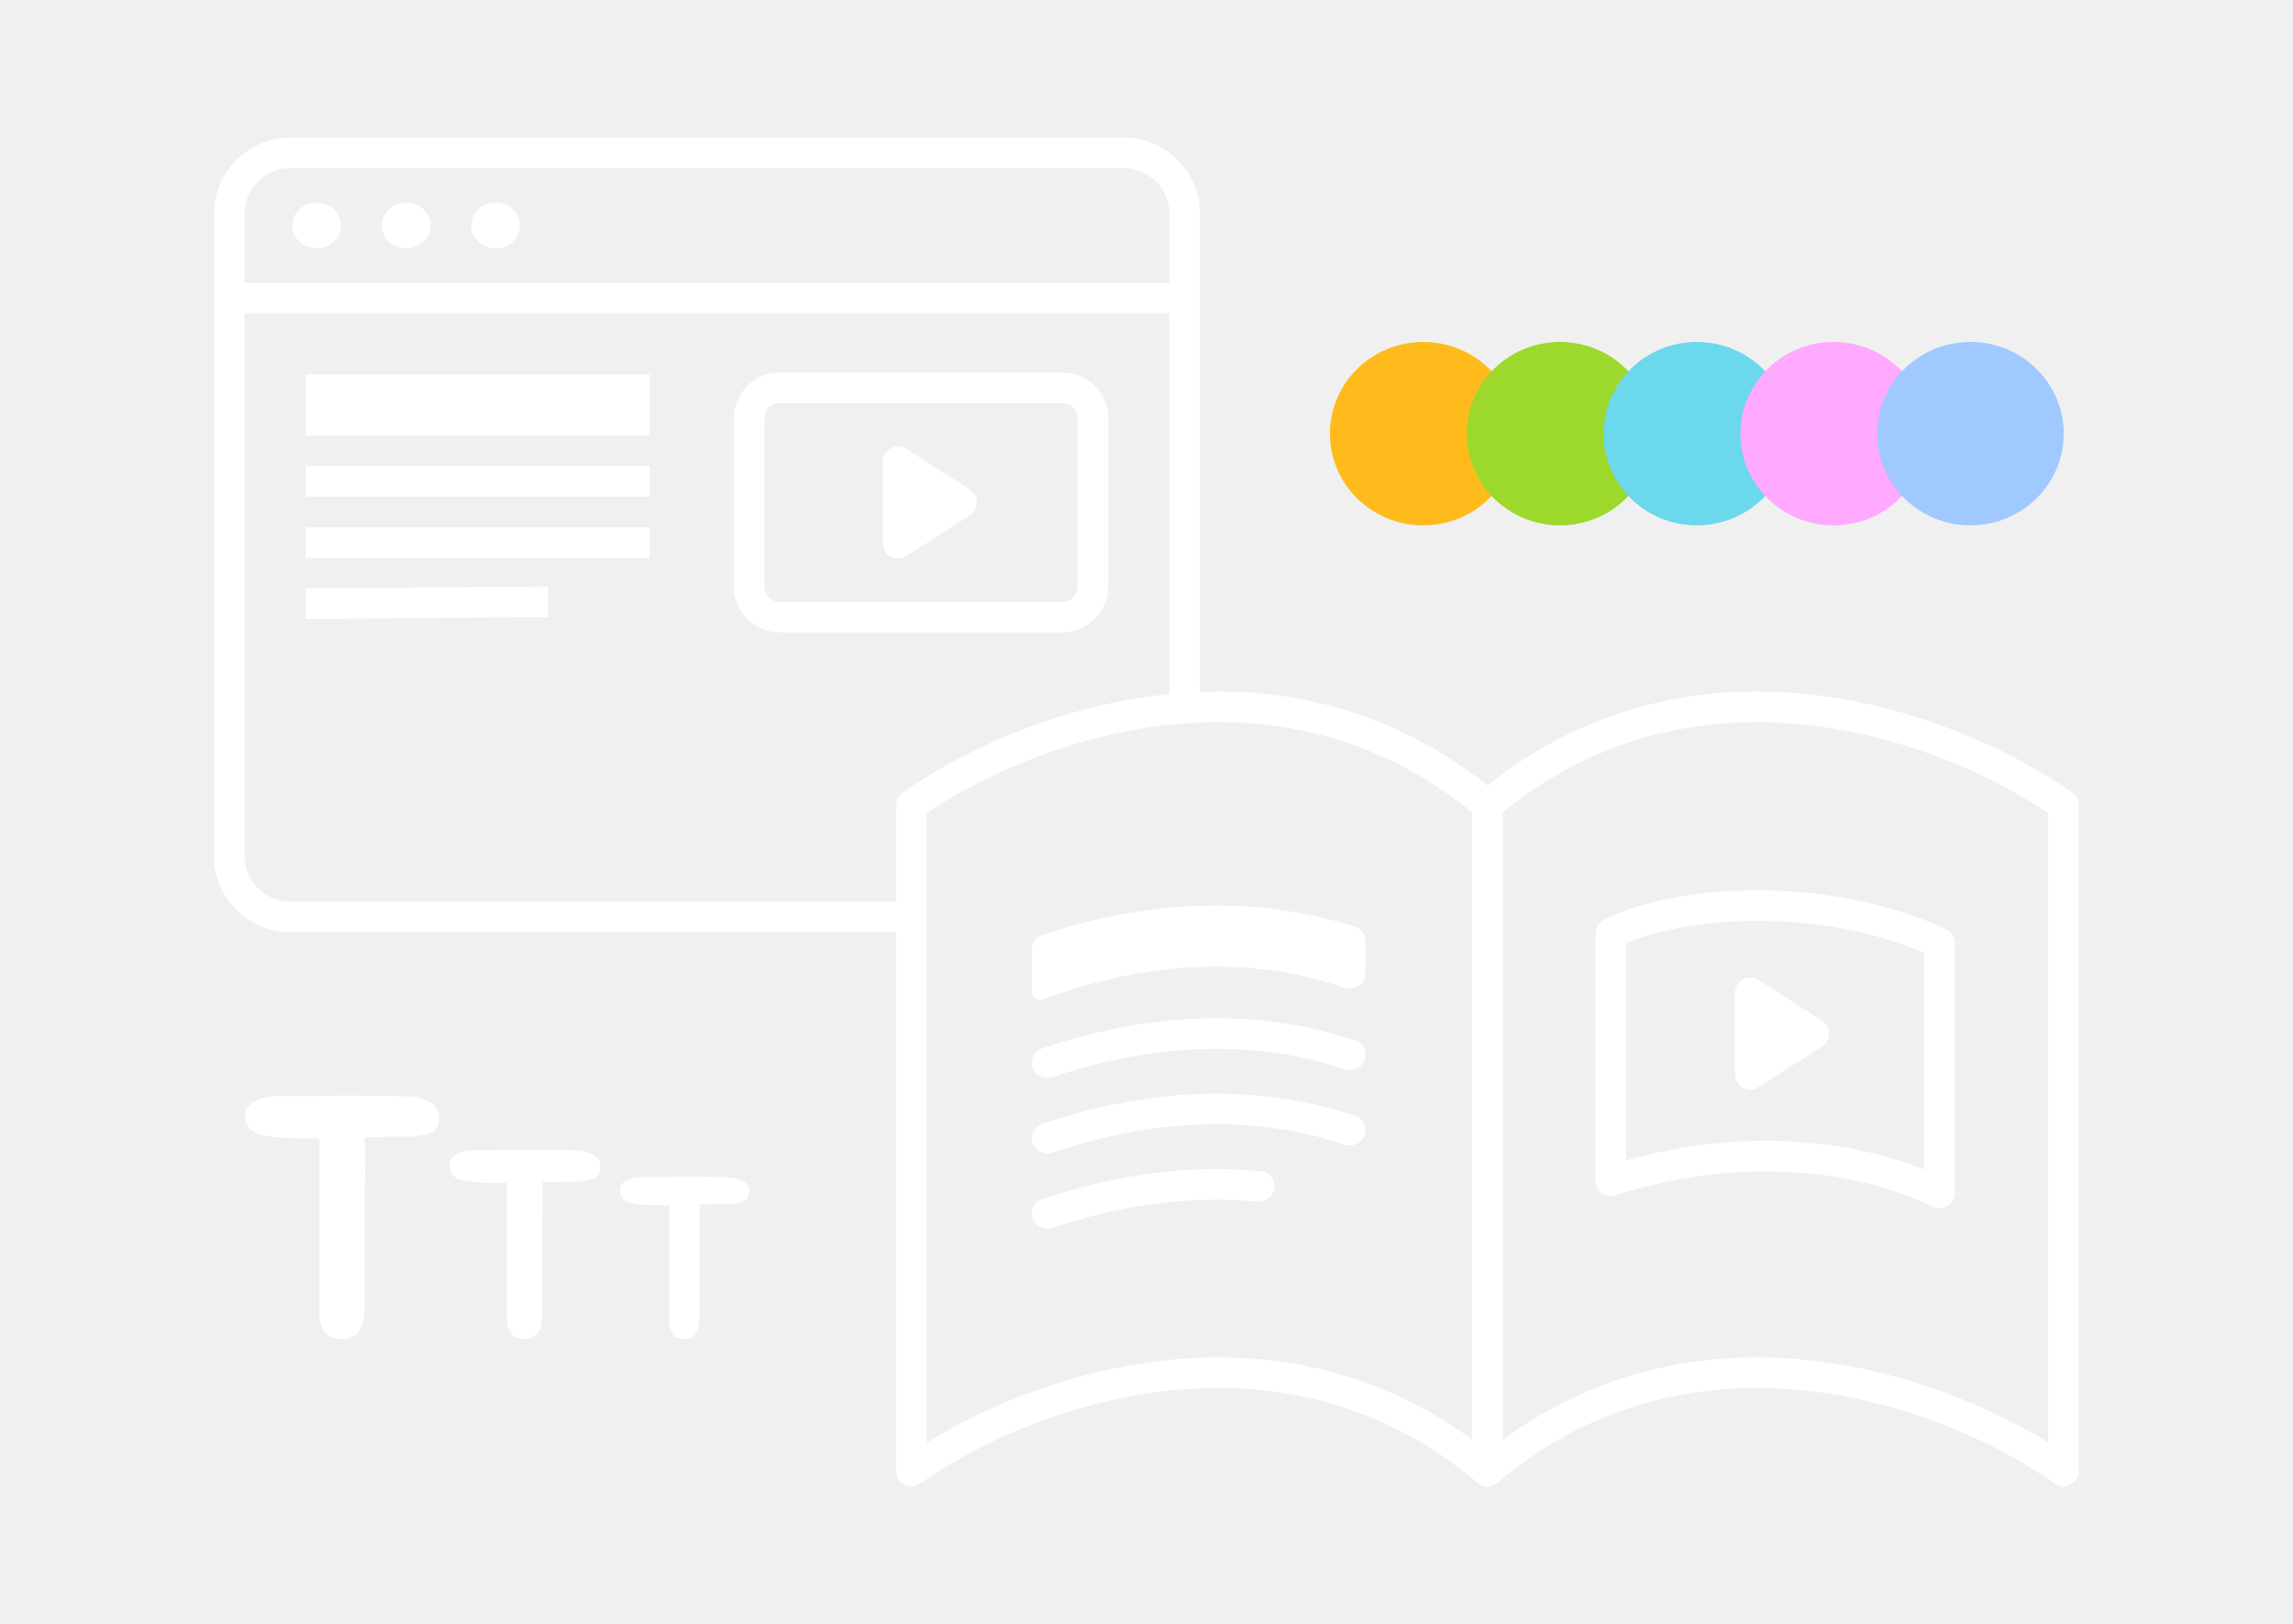
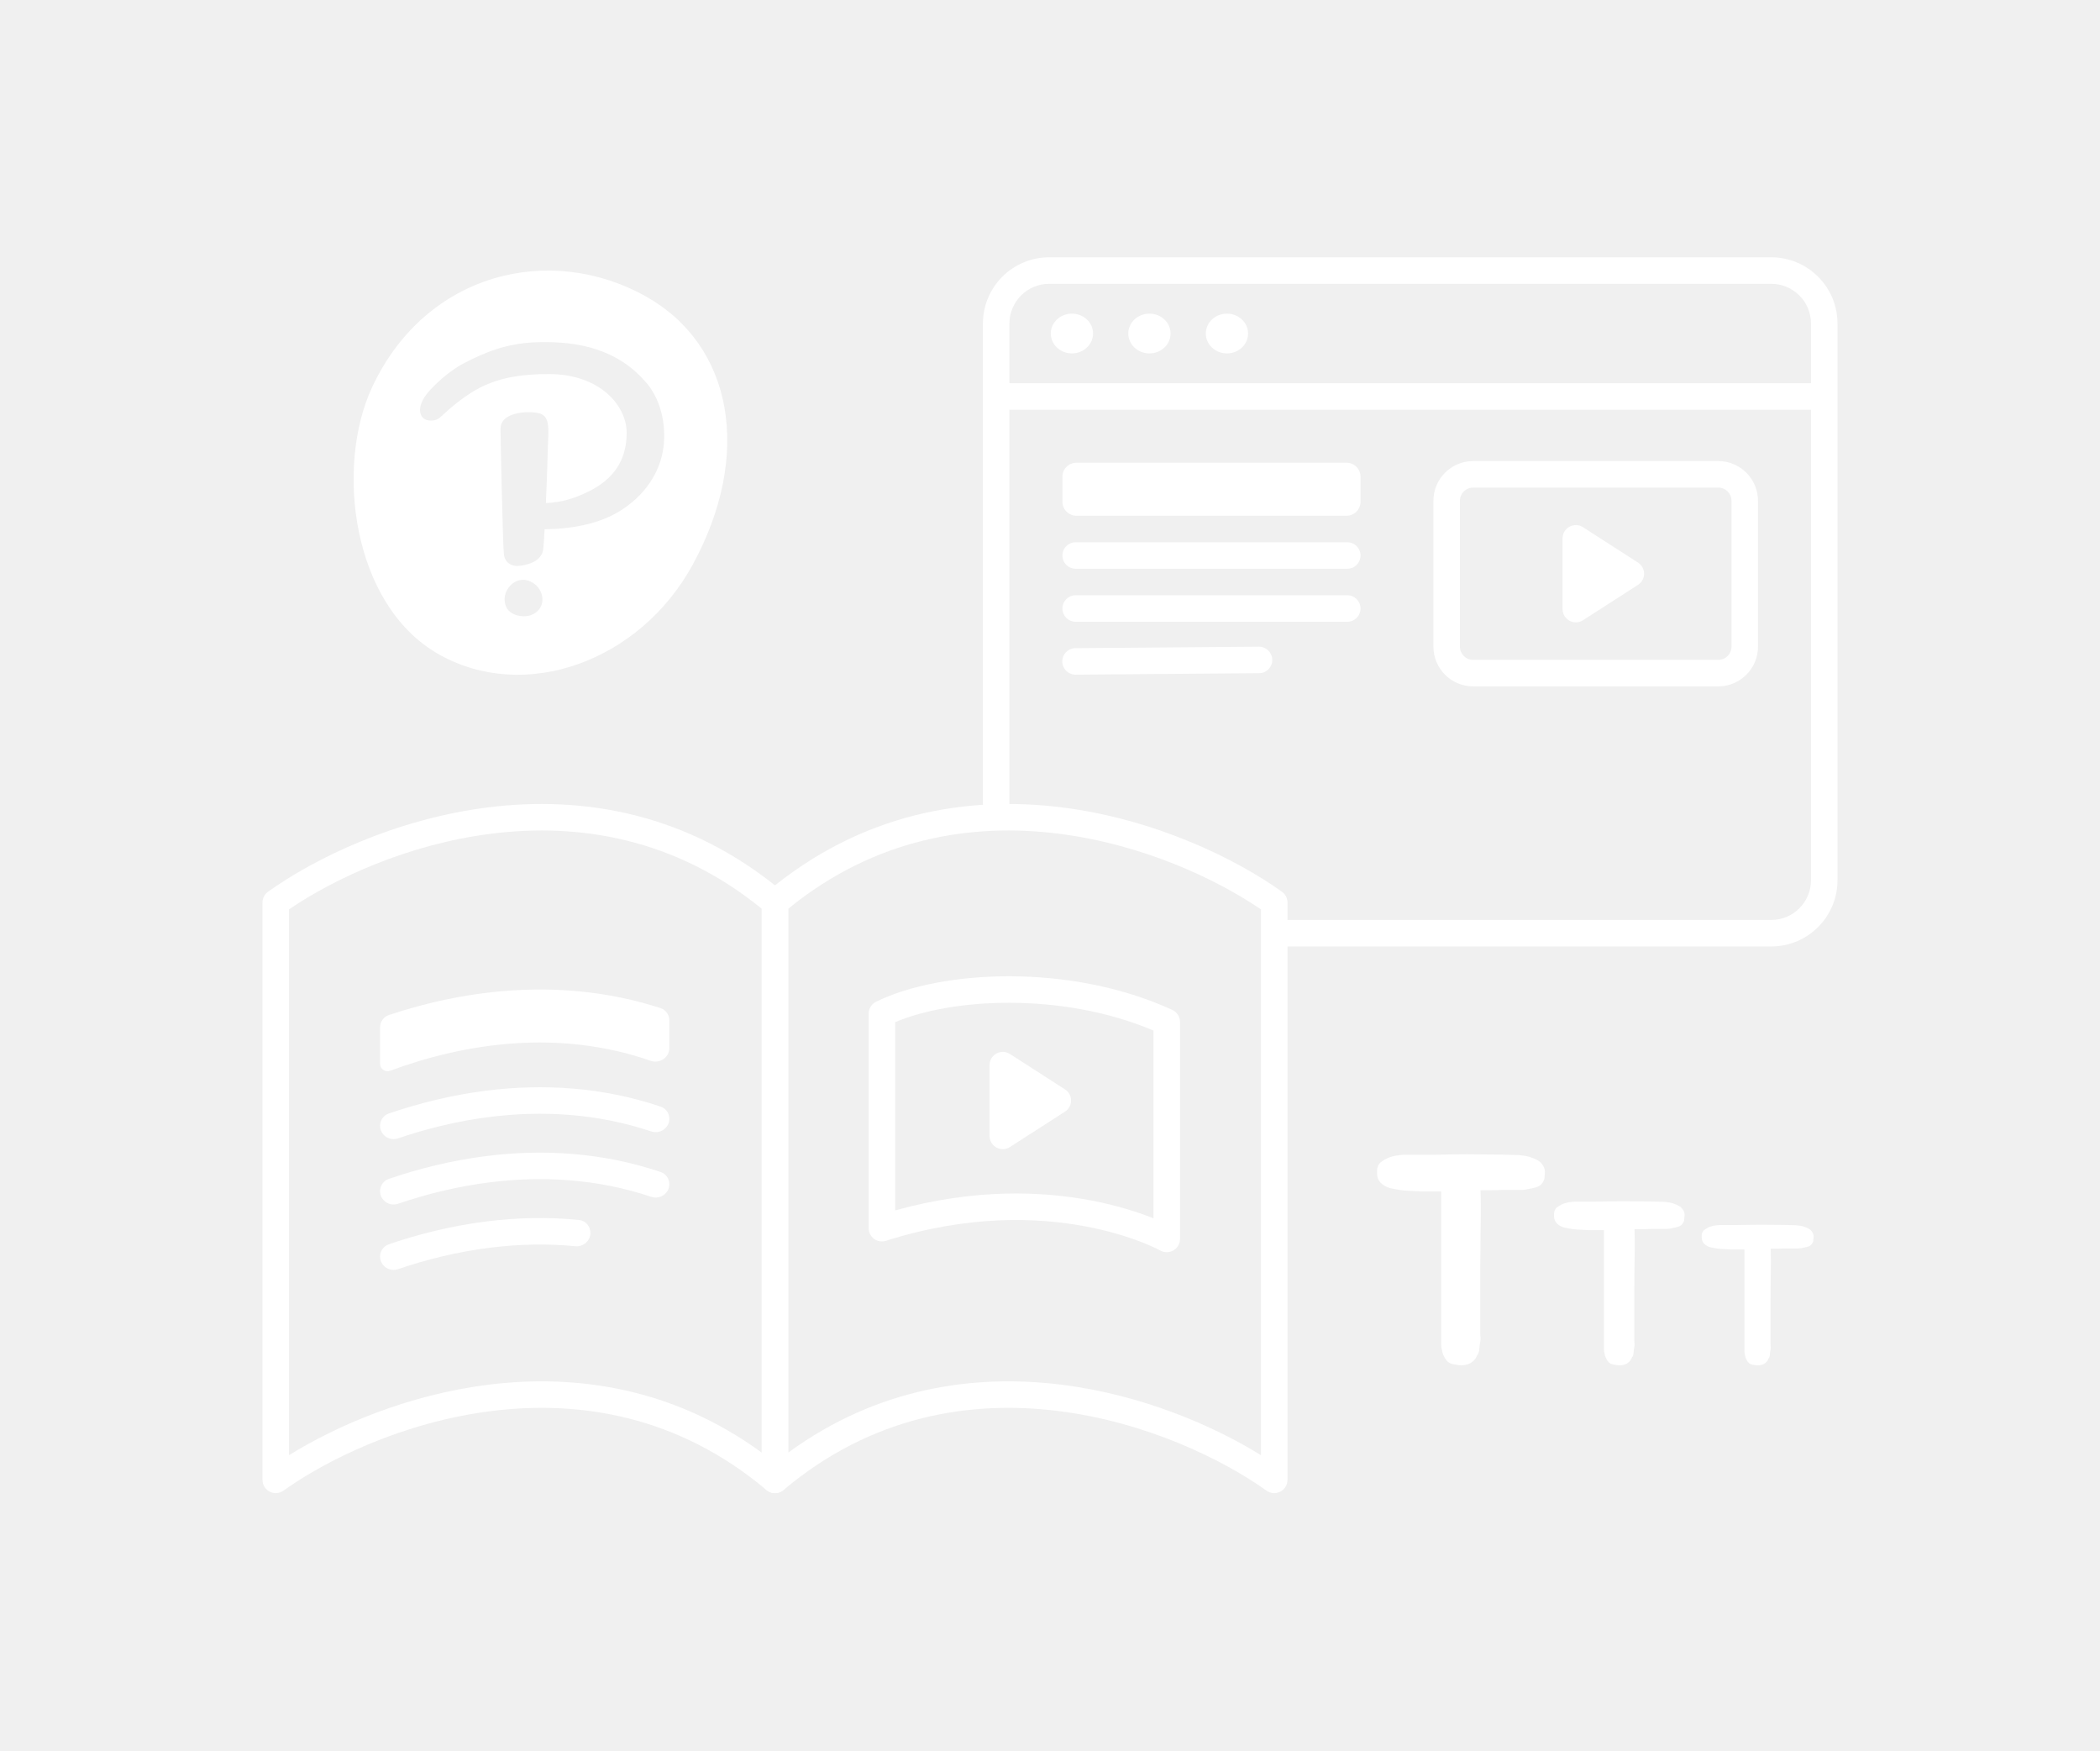
- <svg xmlns="http://www.w3.org/2000/svg" width="1200" height="850" viewBox="0 0 1200 850" fill="none">
-   <path d="M620 372.5V112C620 94.327 605.673 80 588 80H152C134.327 80 120 94.327 120 112V448C120 465.673 134.327 480 152 480H474.5" stroke="white" stroke-width="16" />
-   <line x1="120" y1="156" x2="620" y2="156" stroke="white" stroke-width="16" />
-   <line x1="160" y1="212" x2="340" y2="212" stroke="white" stroke-width="32" />
-   <line x1="160" y1="252" x2="340" y2="252" stroke="white" stroke-width="16" />
-   <line x1="160" y1="284" x2="340" y2="284" stroke="white" stroke-width="16" />
-   <line y1="-8" x2="126.796" y2="-8" transform="matrix(0.999969 -0.00792743 0.0100553 0.999949 160 324)" stroke="white" stroke-width="16" />
-   <ellipse cx="165.738" cy="118" rx="12.764" ry="12" fill="white" />
-   <ellipse cx="212.541" cy="118" rx="12.764" ry="12" fill="white" />
-   <ellipse cx="259.342" cy="118" rx="12.764" ry="12" fill="white" />
-   <path d="M462 284.347V263V241.653C462 235.324 469.002 231.501 474.326 234.924L507.532 256.271C512.431 259.42 512.431 266.58 507.532 269.729L474.326 291.076C469.002 294.499 462 290.676 462 284.347Z" fill="white" />
-   <rect x="392" y="203" width="180" height="120" rx="16" stroke="white" stroke-width="16" />
-   <path d="M778.443 421.476C667.684 328.248 531.331 382.631 476.999 421.476V770.002C531.331 731.157 667.684 676.774 778.443 770.002V421.476Z" stroke="white" stroke-width="16" stroke-linejoin="round" />
-   <path d="M1015 624.563C1015 624.563 945.5 585.563 843 618.063V488.563C879.5 470.563 955 466.063 1015 493.563V624.563Z" stroke="white" stroke-width="16" stroke-linejoin="round" />
-   <path d="M908 562.347V541V519.653C908 513.324 915.002 509.501 920.326 512.924L953.532 534.271C958.431 537.42 958.431 544.58 953.532 547.729L920.326 569.076C915.002 572.499 908 568.676 908 562.347Z" fill="white" />
-   <path d="M1079.89 421.476C1025.55 382.631 889.201 328.248 778.442 421.476M1079.89 421.476C1025.55 382.631 889.201 328.248 778.442 421.476V770.002C889.201 676.774 1025.55 731.157 1079.89 770.002V421.476Z" stroke="white" stroke-width="16" stroke-linejoin="round" />
-   <path d="M550.821 563.857C545.563 565.65 539.988 561.815 539.988 556.259V556.259C539.988 552.926 542.072 549.941 545.225 548.861C563.511 542.596 583.53 537.614 604.576 535C637.85 530.866 673.794 532.652 709.46 544.711C712.589 545.769 714.649 548.736 714.649 552.04V552.04C714.649 557.613 709.01 561.435 703.724 559.666C670.804 548.647 637.576 547.023 606.548 550.878C586.812 553.329 568.008 557.997 550.821 563.857Z" fill="white" />
-   <path d="M550.821 603.333C545.563 605.126 539.988 601.291 539.988 595.735V595.735C539.988 592.402 542.072 589.417 545.225 588.337C563.511 582.072 583.53 577.09 604.576 574.476C637.85 570.342 673.794 572.128 709.46 584.187C712.589 585.245 714.649 588.212 714.649 591.516V591.516C714.649 597.089 709.01 600.911 703.724 599.142C670.804 588.123 637.576 586.499 606.548 590.354C586.812 592.805 568.008 597.473 550.821 603.333Z" fill="white" />
-   <path d="M550.821 642.809C545.563 644.601 539.988 640.766 539.988 635.211V635.211C539.988 631.878 542.072 628.893 545.225 627.812C563.511 621.548 583.53 616.566 604.576 613.951C622.449 611.731 641.093 611.219 660.05 613.089C664.031 613.482 667 616.876 667 620.876V620.876C667 625.708 662.728 629.415 657.918 628.953C640.421 627.272 623.169 627.765 606.548 629.829C586.812 632.281 568.008 636.949 550.821 642.809Z" fill="white" />
-   <path d="M714.649 492.679C714.649 489.285 712.509 486.246 709.28 485.2C650.919 466.306 592.229 473.793 545.344 489.379C542.124 490.449 539.988 493.482 539.988 496.876V518.863C539.988 521.985 543.137 524.126 546.064 523.041V523.041C591.332 506.25 648.039 497.746 703.413 517.038C708.813 518.919 714.649 515.032 714.649 509.314V492.679Z" fill="white" />
-   <ellipse cx="744.814" cy="227" rx="48.814" ry="48" fill="#FFBB1C" />
-   <ellipse cx="816.407" cy="227" rx="48.814" ry="48" fill="#9DD82C" />
-   <ellipse cx="888" cy="227" rx="48.814" ry="48" fill="#6BD8EB" />
-   <ellipse cx="959.593" cy="227" rx="48.814" ry="48" fill="#FFA9FF" />
-   <ellipse cx="1031.19" cy="227" rx="48.814" ry="48" fill="#A0C9FF" />
-   <path d="M390.698 619.759C391.578 620.799 392.018 621.879 392.018 622.999C392.018 623.479 391.978 623.999 391.898 624.559C391.898 625.039 391.858 625.479 391.778 625.879C391.538 626.759 391.018 627.599 390.218 628.399C389.578 628.879 388.698 629.239 387.578 629.479C387.018 629.639 386.458 629.759 385.898 629.839C385.338 629.919 384.738 630.039 384.098 630.199C383.538 630.279 382.978 630.319 382.418 630.319C381.858 630.319 381.258 630.319 380.618 630.319H374.498C373.058 630.399 371.618 630.439 370.178 630.439C368.818 630.439 367.458 630.439 366.098 630.439C366.178 632.919 366.218 635.599 366.218 638.479C366.218 641.279 366.178 644.559 366.098 648.319C366.098 652.079 366.058 656.439 365.978 661.399C365.978 666.359 365.978 672.119 365.978 678.679V687.799C365.978 688.599 366.018 689.2 366.098 689.6C366.098 689.92 366.098 690.239 366.098 690.559C366.098 690.799 366.058 691.12 365.978 691.52C365.818 692.24 365.698 693.079 365.618 694.039C365.618 694.439 365.578 694.84 365.498 695.24C365.418 695.56 365.298 695.92 365.138 696.32C364.818 696.64 364.658 696.879 364.658 697.039L364.298 697.759C363.898 698.559 363.138 699.319 362.018 700.039C360.258 700.919 358.298 701.119 356.138 700.639C354.778 700.479 353.738 700.119 353.018 699.559C352.298 698.839 351.778 698.119 351.458 697.399C350.978 696.519 350.698 695.68 350.618 694.88C350.378 694.16 350.258 693.4 350.258 692.6V630.919C349.778 630.919 348.778 630.919 347.258 630.919C345.738 630.919 344.098 630.919 342.338 630.919C340.658 630.839 339.058 630.759 337.538 630.679C336.018 630.599 334.978 630.519 334.418 630.439C333.938 630.359 333.178 630.239 332.138 630.079C331.178 629.919 330.378 629.759 329.738 629.599C328.058 629.119 326.738 628.359 325.778 627.319C324.898 626.279 324.458 625.119 324.458 623.839C324.458 623.359 324.458 622.879 324.458 622.399C324.458 621.919 324.538 621.479 324.698 621.079C324.938 620.119 325.578 619.319 326.618 618.679C326.938 618.439 327.418 618.159 328.058 617.839C328.778 617.439 329.458 617.159 330.098 616.999C331.058 616.679 332.258 616.439 333.698 616.279C334.338 616.199 334.978 616.159 335.618 616.159C336.258 616.159 336.938 616.159 337.658 616.159C340.458 616.159 343.098 616.159 345.578 616.159C348.138 616.159 350.818 616.119 353.618 616.039C358.258 615.959 362.858 615.959 367.418 616.039C372.058 616.039 376.658 616.119 381.218 616.279C382.258 616.359 383.258 616.479 384.218 616.639C385.178 616.799 386.138 617.079 387.098 617.479C387.818 617.719 388.498 618.039 389.138 618.439C389.778 618.759 390.298 619.199 390.698 619.759Z" fill="white" />
-   <path d="M312.577 606.22C313.604 607.433 314.117 608.693 314.117 610C314.117 610.56 314.07 611.166 313.977 611.82C313.977 612.38 313.93 612.893 313.837 613.36C313.557 614.386 312.95 615.366 312.017 616.3C311.27 616.86 310.244 617.28 308.937 617.56C308.284 617.746 307.63 617.886 306.977 617.98C306.324 618.073 305.624 618.213 304.877 618.4C304.224 618.493 303.57 618.54 302.917 618.54C302.264 618.54 301.564 618.54 300.817 618.54H293.677C291.997 618.633 290.317 618.68 288.637 618.68C287.05 618.68 285.464 618.68 283.877 618.68C283.97 621.573 284.017 624.7 284.017 628.06C284.017 631.326 283.97 635.153 283.877 639.54C283.877 643.926 283.83 649.013 283.737 654.8C283.737 660.586 283.737 667.306 283.737 674.96V685.6C283.737 686.533 283.784 687.233 283.877 687.7C283.877 688.073 283.877 688.446 283.877 688.82C283.877 689.1 283.83 689.473 283.737 689.94C283.55 690.78 283.41 691.76 283.317 692.88C283.317 693.346 283.27 693.813 283.177 694.28C283.084 694.653 282.944 695.073 282.757 695.54C282.384 695.913 282.197 696.193 282.197 696.38L281.777 697.22C281.31 698.153 280.424 699.04 279.117 699.88C277.064 700.906 274.777 701.14 272.257 700.58C270.67 700.393 269.457 699.973 268.617 699.32C267.777 698.48 267.17 697.64 266.797 696.8C266.237 695.773 265.91 694.793 265.817 693.86C265.537 693.02 265.397 692.133 265.397 691.2V619.24C264.837 619.24 263.67 619.24 261.897 619.24C260.124 619.24 258.21 619.24 256.157 619.24C254.197 619.146 252.33 619.053 250.557 618.96C248.784 618.866 247.57 618.773 246.917 618.68C246.357 618.586 245.47 618.446 244.257 618.26C243.137 618.073 242.204 617.886 241.457 617.7C239.497 617.14 237.957 616.253 236.837 615.04C235.81 613.826 235.297 612.473 235.297 610.98C235.297 610.42 235.297 609.86 235.297 609.3C235.297 608.74 235.39 608.226 235.577 607.76C235.857 606.64 236.604 605.706 237.817 604.96C238.19 604.68 238.75 604.353 239.497 603.98C240.337 603.513 241.13 603.186 241.877 603C242.997 602.626 244.397 602.346 246.077 602.16C246.824 602.066 247.57 602.02 248.317 602.02C249.064 602.02 249.857 602.02 250.697 602.02C253.964 602.02 257.044 602.02 259.937 602.02C262.924 602.02 266.05 601.973 269.317 601.88C274.73 601.786 280.097 601.786 285.417 601.88C290.83 601.88 296.197 601.973 301.517 602.16C302.73 602.253 303.897 602.393 305.017 602.58C306.137 602.766 307.257 603.093 308.377 603.56C309.217 603.84 310.01 604.213 310.757 604.68C311.504 605.053 312.11 605.566 312.577 606.22Z" fill="white" />
-   <path d="M227.793 579.14C229.113 580.7 229.773 582.32 229.773 584C229.773 584.72 229.713 585.5 229.593 586.34C229.593 587.06 229.533 587.72 229.413 588.32C229.053 589.64 228.273 590.9 227.073 592.1C226.113 592.82 224.793 593.36 223.113 593.72C222.273 593.96 221.433 594.14 220.593 594.26C219.753 594.38 218.853 594.56 217.893 594.8C217.053 594.92 216.213 594.98 215.373 594.98C214.533 594.98 213.633 594.98 212.673 594.98H203.493C201.333 595.1 199.173 595.16 197.013 595.16C194.973 595.16 192.933 595.16 190.893 595.16C191.013 598.88 191.073 602.9 191.073 607.22C191.073 611.42 191.013 616.34 190.893 621.98C190.893 627.62 190.833 634.16 190.713 641.6C190.713 649.04 190.713 657.68 190.713 667.52V681.2C190.713 682.4 190.773 683.3 190.893 683.9C190.893 684.38 190.893 684.86 190.893 685.34C190.893 685.7 190.833 686.18 190.713 686.78C190.473 687.86 190.293 689.12 190.173 690.56C190.173 691.16 190.113 691.76 189.993 692.36C189.873 692.84 189.693 693.38 189.453 693.98C188.973 694.46 188.733 694.82 188.733 695.06L188.193 696.14C187.593 697.34 186.453 698.48 184.773 699.56C182.133 700.88 179.193 701.18 175.953 700.46C173.913 700.22 172.353 699.68 171.273 698.84C170.193 697.76 169.413 696.68 168.933 695.6C168.213 694.28 167.793 693.02 167.673 691.82C167.313 690.74 167.133 689.6 167.133 688.4V595.88C166.413 595.88 164.913 595.88 162.633 595.88C160.353 595.88 157.893 595.88 155.253 595.88C152.733 595.76 150.333 595.64 148.053 595.52C145.773 595.4 144.213 595.28 143.373 595.16C142.653 595.04 141.513 594.86 139.953 594.62C138.513 594.38 137.313 594.14 136.353 593.9C133.833 593.18 131.853 592.04 130.413 590.48C129.093 588.92 128.433 587.18 128.433 585.26C128.433 584.54 128.433 583.82 128.433 583.1C128.433 582.38 128.553 581.72 128.793 581.12C129.153 579.68 130.113 578.48 131.673 577.52C132.153 577.16 132.873 576.74 133.833 576.26C134.913 575.66 135.933 575.24 136.893 575C138.333 574.52 140.133 574.16 142.293 573.92C143.253 573.8 144.213 573.74 145.173 573.74C146.133 573.74 147.153 573.74 148.233 573.74C152.433 573.74 156.393 573.74 160.113 573.74C163.953 573.74 167.973 573.68 172.173 573.56C179.133 573.44 186.033 573.44 192.873 573.56C199.833 573.56 206.733 573.68 213.573 573.92C215.133 574.04 216.633 574.22 218.073 574.46C219.513 574.7 220.953 575.12 222.393 575.72C223.473 576.08 224.493 576.56 225.453 577.16C226.413 577.64 227.193 578.3 227.793 579.14Z" fill="white" />
+ <svg xmlns="http://www.w3.org/2000/svg" width="1200" height="1000" viewBox="0 0 1200 1000" fill="none">
+   <path d="M599.527 147.002C578.62 147.002 561.672 163.95 561.672 184.857V467.35C566.75 467.015 571.801 466.863 576.814 466.877V184.857C576.814 172.313 586.983 162.144 599.527 162.144H1012.15C1024.69 162.144 1034.86 172.313 1034.86 184.857V502.838C1034.86 515.382 1024.69 525.551 1012.15 525.551H728.128V540.693H1012.15C1033.05 540.693 1050 523.745 1050 502.838V184.857C1050 163.95 1033.05 147.002 1012.15 147.002H599.527Z" fill="white" />
+   <path fill-rule="evenodd" clip-rule="evenodd" d="M1042.43 234.068H569.243V218.926H1042.43V234.068Z" fill="white" />
+   <path fill-rule="evenodd" clip-rule="evenodd" d="M777.445 286.635C777.445 291.054 773.863 294.635 769.445 294.635L615.098 294.635C610.679 294.635 607.098 291.054 607.098 286.635L607.098 272.352C607.098 267.933 610.679 264.352 615.098 264.352L769.445 264.352C773.863 264.352 777.445 267.933 777.445 272.352L777.445 286.635Z" fill="white" />
+   <path fill-rule="evenodd" clip-rule="evenodd" d="M777.445 317.348C777.445 321.53 774.055 324.919 769.874 324.919L614.669 324.919C610.487 324.919 607.098 321.53 607.098 317.348V317.348C607.098 313.167 610.487 309.777 614.669 309.777L769.874 309.777C774.055 309.777 777.445 313.167 777.445 317.348V317.348Z" fill="white" />
+   <path fill-rule="evenodd" clip-rule="evenodd" d="M777.445 347.632C777.445 351.814 774.055 355.203 769.874 355.203L614.669 355.203C610.487 355.203 607.098 351.814 607.098 347.633V347.633C607.098 343.451 610.487 340.062 614.669 340.062L769.874 340.062C774.055 340.062 777.445 343.451 777.445 347.632V347.632Z" fill="white" />
+   <path fill-rule="evenodd" clip-rule="evenodd" d="M727.014 376.965C727.056 381.146 723.701 384.562 719.52 384.596L614.668 385.427C610.487 385.46 607.063 382.097 607.021 377.916V377.916C606.979 373.735 610.335 370.319 614.516 370.286L719.367 369.454C723.549 369.421 726.972 372.784 727.014 376.965V376.965Z" fill="white" />
+   <path d="M624.608 190.535C624.608 196.807 619.199 201.892 612.528 201.892C605.857 201.892 600.448 196.807 600.448 190.535C600.448 184.263 605.857 179.179 612.528 179.179C619.199 179.179 624.608 184.263 624.608 190.535Z" fill="white" />
+   <path d="M668.901 190.535C668.901 196.807 663.492 201.892 656.821 201.892C650.149 201.892 644.741 196.807 644.741 190.535C644.741 184.263 650.149 179.179 656.821 179.179C663.492 179.179 668.901 184.263 668.901 190.535Z" fill="white" />
+   <path d="M713.193 190.535C713.193 196.807 707.784 201.892 701.113 201.892C694.441 201.892 689.033 196.807 689.033 190.535C689.033 184.263 694.441 179.179 701.113 179.179C707.784 179.179 713.193 184.263 713.193 190.535Z" fill="white" />
+   <path d="M892.902 347.962V327.76V307.558C892.902 301.568 899.529 297.95 904.567 301.189L935.993 321.391C940.628 324.372 940.628 331.148 935.993 334.128L904.567 354.33C899.529 357.569 892.902 353.952 892.902 347.962Z" fill="white" />
+   <path fill-rule="evenodd" clip-rule="evenodd" d="M819.085 286.119C819.085 273.575 829.254 263.406 841.798 263.406H981.861C994.405 263.406 1004.57 273.575 1004.57 286.119V369.4C1004.57 381.944 994.405 392.113 981.861 392.113H841.798C829.254 392.113 819.085 381.944 819.085 369.4V286.119ZM841.798 278.548C837.617 278.548 834.227 281.938 834.227 286.119V369.4C834.227 373.581 837.617 376.971 841.798 376.971H981.861C986.042 376.971 989.432 373.581 989.432 369.4V286.119C989.432 281.938 986.042 278.548 981.861 278.548H841.798Z" fill="white" />
+   <path fill-rule="evenodd" clip-rule="evenodd" d="M165.142 519.537V831.322C192.533 814.381 233.309 796.749 279.252 791.042C328.634 784.908 384.233 792.55 435.278 829.86V519.151C385.501 478.584 330.38 470.114 281.118 476.233C232.833 482.231 190.447 502.245 165.142 519.537ZM279.252 461.207C332.679 454.57 393.383 464.059 447.725 509.799C449.434 511.238 450.42 513.358 450.42 515.591V845.427C450.42 848.371 448.713 851.049 446.044 852.291C443.374 853.533 440.227 853.115 437.974 851.219C387.496 808.731 331.271 799.839 281.118 806.069C230.757 812.325 186.813 833.827 161.974 851.586C159.667 853.236 156.631 853.457 154.108 852.16C151.586 850.862 150 848.264 150 845.427V515.591C150 513.148 151.18 510.854 153.168 509.433C179.747 490.43 226.033 467.818 279.252 461.207Z" fill="white" />
+   <path fill-rule="evenodd" clip-rule="evenodd" d="M720.557 519.537V831.322C693.166 814.381 652.39 796.749 606.448 791.042C557.065 784.908 501.466 792.55 450.421 829.86V519.151C500.199 478.584 555.319 470.114 604.581 476.233C652.867 482.231 695.253 502.245 720.557 519.537ZM606.448 461.207C553.02 454.57 492.316 464.059 437.974 509.799C436.265 511.238 435.279 513.358 435.279 515.591V845.427C435.279 848.371 436.986 851.049 439.655 852.291C442.325 853.533 445.473 853.115 447.725 851.219C498.203 808.731 554.428 799.839 604.581 806.069C654.942 812.325 698.886 833.827 723.725 851.586C726.032 853.236 729.069 853.457 731.591 852.16C734.114 850.862 735.699 848.264 735.699 845.427V515.591C735.699 513.148 734.52 510.854 732.532 509.433C705.952 490.43 659.666 467.818 606.448 461.207Z" fill="white" />
+   <path fill-rule="evenodd" clip-rule="evenodd" d="M577.008 557.728C607.135 557.789 640.306 563.377 669.875 576.93C672.567 578.163 674.292 580.852 674.292 583.812V707.787C674.292 710.475 672.866 712.962 670.547 714.32C668.231 715.676 665.371 715.705 663.029 714.396C663.028 714.396 663.027 714.395 663.026 714.395C663.024 714.394 663.023 714.393 663.022 714.393L663.019 714.391C663.008 714.385 662.988 714.374 662.958 714.358L662.928 714.342C662.836 714.292 662.682 714.209 662.466 714.097C662.034 713.873 661.357 713.53 660.443 713.093C658.615 712.221 655.842 710.976 652.191 709.559C644.885 706.726 634.08 703.212 620.307 700.617C592.791 695.433 553.381 693.903 506.233 708.852C503.932 709.582 501.421 709.171 499.473 707.745C497.525 706.319 496.374 704.049 496.374 701.635V579.081C496.374 576.198 498.011 573.565 500.596 572.29C519.242 563.095 546.995 557.667 577.008 557.728ZM659.15 696.026V588.747C633.037 577.669 603.881 572.924 576.978 572.87C550.844 572.817 527.476 577.188 511.516 583.943V691.486C557.051 678.835 595.464 680.528 623.111 685.737C637.907 688.525 649.608 692.316 657.666 695.442C658.175 695.639 658.67 695.834 659.15 696.026Z" fill="white" />
+   <path d="M565.459 648.908V628.706V608.504C565.459 602.514 572.085 598.897 577.124 602.136L608.549 622.338C613.185 625.318 613.185 632.094 608.549 635.075L577.124 655.277C572.085 658.516 565.459 654.898 565.459 648.908Z" fill="white" />
+   <path d="M227.436 650.337C222.459 652.034 217.184 648.404 217.184 643.147C217.184 639.992 219.155 637.167 222.139 636.145C239.445 630.216 258.391 625.501 278.308 623.027C309.797 619.116 343.814 620.806 377.567 632.218C380.528 633.219 382.478 636.027 382.478 639.154C382.478 644.428 377.141 648.045 372.139 646.37C340.984 635.942 309.538 634.406 280.174 638.054C261.496 640.374 243.701 644.791 227.436 650.337Z" fill="white" />
+   <path d="M227.436 687.696C222.459 689.393 217.184 685.763 217.184 680.506C217.184 677.351 219.155 674.526 222.139 673.504C239.445 667.576 258.391 662.86 278.308 660.386C309.797 656.475 343.814 658.165 377.567 669.577C380.528 670.578 382.478 673.386 382.478 676.513C382.478 681.787 377.141 685.404 372.139 683.729C340.984 673.301 309.538 671.765 280.174 675.413C261.496 677.733 243.701 682.15 227.436 687.696Z" fill="white" />
+   <path d="M227.436 725.055C222.459 726.751 217.184 723.122 217.184 717.864C217.184 714.71 219.155 711.885 222.139 710.863C239.445 704.934 258.391 700.219 278.308 697.745C295.222 695.644 312.866 695.159 330.806 696.929C334.574 697.301 337.384 700.512 337.384 704.298C337.384 708.871 333.341 712.379 328.789 711.942C312.23 710.351 295.903 710.817 280.174 712.771C261.496 715.092 243.701 719.509 227.436 725.055Z" fill="white" />
+   <path d="M382.478 582.976C382.478 579.764 380.453 576.888 377.397 575.899C322.165 558.017 266.623 565.103 222.252 579.853C219.204 580.866 217.184 583.736 217.184 586.948V607.756C217.184 610.71 220.164 612.737 222.934 611.709C265.774 595.82 319.44 587.771 371.845 606.029C376.955 607.809 382.478 604.13 382.478 598.719V582.976Z" fill="white" />
+   <path d="M1035.11 703.242C1035.94 704.227 1036.36 705.249 1036.36 706.309C1036.36 706.763 1036.32 707.255 1036.25 707.785C1036.25 708.239 1036.21 708.656 1036.13 709.034C1035.9 709.867 1035.41 710.662 1034.66 711.419C1034.05 711.873 1033.22 712.214 1032.16 712.441C1031.63 712.592 1031.1 712.706 1030.57 712.782C1030.04 712.857 1029.47 712.971 1028.86 713.122C1028.33 713.198 1027.8 713.236 1027.27 713.236C1026.74 713.236 1026.18 713.236 1025.57 713.236H1019.78C1018.42 713.312 1017.05 713.35 1015.69 713.35C1014.4 713.35 1013.12 713.35 1011.83 713.35C1011.9 715.697 1011.94 718.233 1011.94 720.958C1011.94 723.608 1011.9 726.712 1011.83 730.271C1011.83 733.829 1011.79 737.955 1011.72 742.649C1011.72 747.343 1011.72 752.794 1011.72 759.003V767.633C1011.72 768.391 1011.75 768.958 1011.83 769.337C1011.83 769.64 1011.83 769.943 1011.83 770.245C1011.83 770.473 1011.79 770.775 1011.72 771.154C1011.56 771.835 1011.45 772.63 1011.37 773.539C1011.37 773.917 1011.34 774.296 1011.26 774.675C1011.19 774.977 1011.07 775.318 1010.92 775.697C1010.62 775.999 1010.47 776.227 1010.47 776.378L1010.13 777.059C1009.75 777.816 1009.03 778.536 1007.97 779.217C1006.3 780.05 1004.45 780.239 1002.4 779.785C1001.12 779.633 1000.13 779.293 999.45 778.763C998.769 778.081 998.277 777.4 997.974 776.719C997.52 775.886 997.255 775.091 997.179 774.334C996.952 773.652 996.838 772.933 996.838 772.176V713.804C996.384 713.804 995.438 713.804 993.999 713.804C992.561 713.804 991.009 713.804 989.343 713.804C987.753 713.728 986.239 713.652 984.8 713.577C983.362 713.501 982.378 713.425 981.848 713.35C981.393 713.274 980.674 713.16 979.69 713.009C978.781 712.857 978.024 712.706 977.419 712.555C975.829 712.1 974.58 711.381 973.671 710.397C972.838 709.413 972.422 708.315 972.422 707.104C972.422 706.649 972.422 706.195 972.422 705.741C972.422 705.286 972.498 704.87 972.649 704.492C972.876 703.583 973.482 702.826 974.466 702.22C974.769 701.993 975.223 701.728 975.829 701.425C976.51 701.047 977.154 700.782 977.759 700.63C978.668 700.327 979.804 700.1 981.166 699.949C981.772 699.873 982.378 699.835 982.983 699.835C983.589 699.835 984.233 699.835 984.914 699.835C987.564 699.835 990.062 699.835 992.409 699.835C994.832 699.835 997.368 699.798 1000.02 699.722C1004.41 699.646 1008.76 699.646 1013.08 699.722C1017.47 699.722 1021.82 699.798 1026.14 699.949C1027.12 700.025 1028.07 700.138 1028.98 700.29C1029.89 700.441 1030.79 700.706 1031.7 701.085C1032.38 701.312 1033.03 701.615 1033.63 701.993C1034.24 702.296 1034.73 702.712 1035.11 703.242Z" fill="white" />
+   <path d="M961.179 690.428C962.15 691.577 962.636 692.769 962.636 694.006C962.636 694.536 962.592 695.11 962.504 695.728C962.504 696.258 962.459 696.744 962.371 697.185C962.106 698.157 961.532 699.085 960.649 699.968C959.942 700.498 958.97 700.895 957.734 701.16C957.116 701.337 956.497 701.469 955.879 701.558C955.261 701.646 954.598 701.779 953.892 701.955C953.273 702.044 952.655 702.088 952.037 702.088C951.418 702.088 950.756 702.088 950.049 702.088H943.292C941.702 702.176 940.112 702.22 938.522 702.22C937.021 702.22 935.519 702.22 934.018 702.22C934.106 704.958 934.15 707.917 934.15 711.097C934.15 714.189 934.106 717.81 934.018 721.962C934.018 726.113 933.974 730.927 933.885 736.403C933.885 741.88 933.885 748.239 933.885 755.482V765.551C933.885 766.435 933.929 767.097 934.018 767.539C934.018 767.892 934.018 768.245 934.018 768.599C934.018 768.864 933.974 769.217 933.885 769.659C933.709 770.454 933.576 771.381 933.488 772.441C933.488 772.883 933.444 773.324 933.355 773.766C933.267 774.119 933.134 774.517 932.958 774.958C932.604 775.312 932.428 775.577 932.428 775.753L932.03 776.548C931.589 777.432 930.75 778.271 929.513 779.066C927.57 780.037 925.406 780.258 923.021 779.728C921.519 779.551 920.371 779.154 919.576 778.536C918.781 777.741 918.207 776.946 917.854 776.151C917.324 775.179 917.015 774.252 916.926 773.368C916.661 772.574 916.529 771.734 916.529 770.851V702.75C915.999 702.75 914.895 702.75 913.216 702.75C911.538 702.75 909.728 702.75 907.784 702.75C905.929 702.662 904.163 702.574 902.485 702.485C900.806 702.397 899.658 702.309 899.04 702.22C898.51 702.132 897.671 701.999 896.522 701.823C895.463 701.646 894.579 701.469 893.873 701.293C892.018 700.763 890.56 699.924 889.5 698.775C888.529 697.627 888.043 696.346 888.043 694.933C888.043 694.403 888.043 693.873 888.043 693.343C888.043 692.813 888.131 692.327 888.308 691.886C888.573 690.826 889.28 689.943 890.428 689.236C890.781 688.971 891.311 688.662 892.018 688.309C892.813 687.867 893.563 687.558 894.27 687.381C895.33 687.028 896.655 686.763 898.245 686.586C898.951 686.498 899.658 686.454 900.365 686.454C901.071 686.454 901.822 686.454 902.617 686.454C905.709 686.454 908.623 686.454 911.362 686.454C914.188 686.454 917.147 686.409 920.239 686.321C925.362 686.233 930.44 686.233 935.475 686.321C940.598 686.321 945.677 686.409 950.712 686.586C951.86 686.674 952.964 686.807 954.024 686.984C955.084 687.16 956.144 687.469 957.204 687.911C957.999 688.176 958.75 688.529 959.456 688.971C960.163 689.324 960.737 689.81 961.179 690.428Z" fill="white" />
+   <path d="M880.941 664.8C882.19 666.277 882.815 667.81 882.815 669.4C882.815 670.081 882.758 670.819 882.644 671.614C882.644 672.296 882.587 672.92 882.474 673.488C882.133 674.737 881.395 675.93 880.259 677.065C879.351 677.747 878.102 678.258 876.512 678.599C875.717 678.826 874.922 678.996 874.127 679.11C873.332 679.223 872.48 679.394 871.572 679.621C870.777 679.734 869.982 679.791 869.187 679.791C868.392 679.791 867.54 679.791 866.632 679.791H857.944C855.9 679.905 853.856 679.961 851.811 679.961C849.881 679.961 847.95 679.961 846.02 679.961C846.133 683.482 846.19 687.286 846.19 691.375C846.19 695.349 846.133 700.006 846.02 705.343C846.02 710.681 845.963 716.87 845.849 723.911C845.849 730.952 845.849 739.129 845.849 748.441V761.387C845.849 762.523 845.906 763.375 846.02 763.942C846.02 764.397 846.02 764.851 846.02 765.305C846.02 765.646 845.963 766.1 845.849 766.668C845.622 767.69 845.452 768.883 845.338 770.245C845.338 770.813 845.281 771.381 845.168 771.949C845.054 772.403 844.884 772.914 844.657 773.482C844.203 773.936 843.975 774.277 843.975 774.504L843.464 775.526C842.897 776.662 841.818 777.741 840.228 778.763C837.729 780.012 834.947 780.296 831.881 779.614C829.95 779.387 828.474 778.876 827.452 778.081C826.43 777.059 825.692 776.037 825.237 775.015C824.556 773.766 824.158 772.573 824.045 771.438C823.704 770.416 823.534 769.337 823.534 768.201V680.643C822.852 680.643 821.433 680.643 819.275 680.643C817.117 680.643 814.789 680.643 812.291 680.643C809.906 680.529 807.635 680.416 805.477 680.302C803.319 680.189 801.843 680.075 801.048 679.961C800.367 679.848 799.288 679.677 797.811 679.45C796.449 679.223 795.313 678.996 794.404 678.769C792.02 678.088 790.146 677.009 788.783 675.532C787.534 674.056 786.909 672.409 786.909 670.592C786.909 669.911 786.909 669.23 786.909 668.548C786.909 667.867 787.023 667.242 787.25 666.674C787.591 665.312 788.499 664.176 789.975 663.267C790.43 662.927 791.111 662.529 792.02 662.075C793.042 661.507 794.007 661.11 794.915 660.883C796.278 660.428 797.982 660.088 800.026 659.86C800.934 659.747 801.843 659.69 802.751 659.69C803.66 659.69 804.625 659.69 805.647 659.69C809.622 659.69 813.37 659.69 816.89 659.69C820.524 659.69 824.329 659.633 828.304 659.52C834.89 659.406 841.42 659.406 847.893 659.52C854.48 659.52 861.01 659.633 867.483 659.86C868.96 659.974 870.379 660.144 871.742 660.371C873.105 660.599 874.468 660.996 875.83 661.564C876.852 661.905 877.818 662.359 878.726 662.927C879.635 663.381 880.373 664.006 880.941 664.8Z" fill="white" />
+   <path fill-rule="evenodd" clip-rule="evenodd" d="M395.802 322.646C430.221 259.576 418.704 197.245 369.24 169.443C314.588 138.716 243.339 155.434 212.626 221.244C191.472 266.557 201.078 345.307 250.299 373.54C299.513 401.758 365.557 378.081 395.802 322.646ZM379.111 255.626C380.789 242.934 377.777 227.462 368.093 217.264L367.953 217.125C349.35 196.397 323.522 195.096 307.167 195.496C289.088 195.95 276.104 201.839 265.484 207.304C256.214 212.068 247.857 220.266 244.462 224.337C242.301 226.931 238.626 232.289 240.6 237.092C242.223 241.079 248.317 240.817 250.611 239.116C251.819 238.217 253.066 237.071 254.438 235.811C255.662 234.686 256.986 233.47 258.469 232.258C272.428 220.866 284.804 213.692 313.636 213.692C342.468 213.692 358.09 231.427 358.09 247.26C358.09 263.093 350.505 273.845 336.171 280.865C329.078 284.337 321.494 287.023 311.943 287.385C312.637 272.037 312.996 257.512 312.996 257.512C313.03 255.693 313.109 253.93 313.185 252.246C313.569 243.709 313.86 237.232 307.597 235.991C300.113 234.505 286.326 235.968 286.068 244.396C285.732 243.142 287.488 313.463 287.808 314.848L287.933 316.464C288.081 318.25 288.721 319.82 289.853 321.075C290.984 322.314 292.818 323.084 294.464 323.269C294.722 323.292 294.979 323.315 295.237 323.315C296.805 323.315 299.013 323.038 301.237 322.422C304.046 321.629 306.871 320.282 308.502 318.181C309.329 317.119 310.008 316.087 310.359 314.186C310.601 312.893 311.077 304.726 311.202 302.356C326.363 302.217 341.774 299.415 353.502 292.365C368.288 283.49 377.184 270.097 379.111 255.626ZM300.66 331.412C302.369 331.743 304.054 332.536 305.56 333.691C308.291 335.784 309.93 339.056 309.961 342.404C309.984 345.29 308.759 347.869 306.504 349.693C304.561 351.232 302.064 352.064 299.287 352.064H299.279C298.007 352.064 296.735 351.879 295.494 351.54C293.34 350.932 291.608 349.924 290.477 348.615C289.462 347.453 288.783 345.891 288.487 344.082C288.034 341.265 288.744 338.347 290.461 335.915C292.521 332.983 295.681 331.235 298.896 331.235C299.481 331.235 300.082 331.297 300.66 331.412Z" fill="white" />
</svg>
